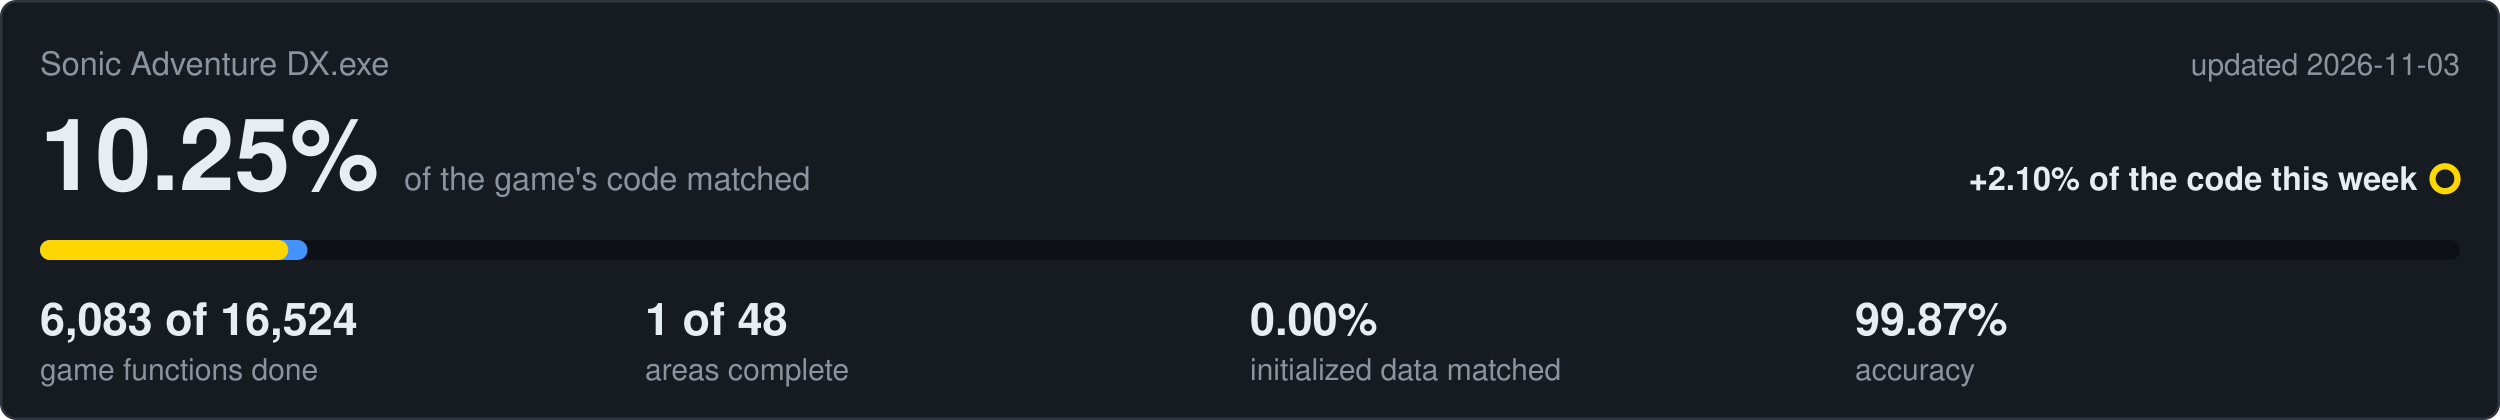
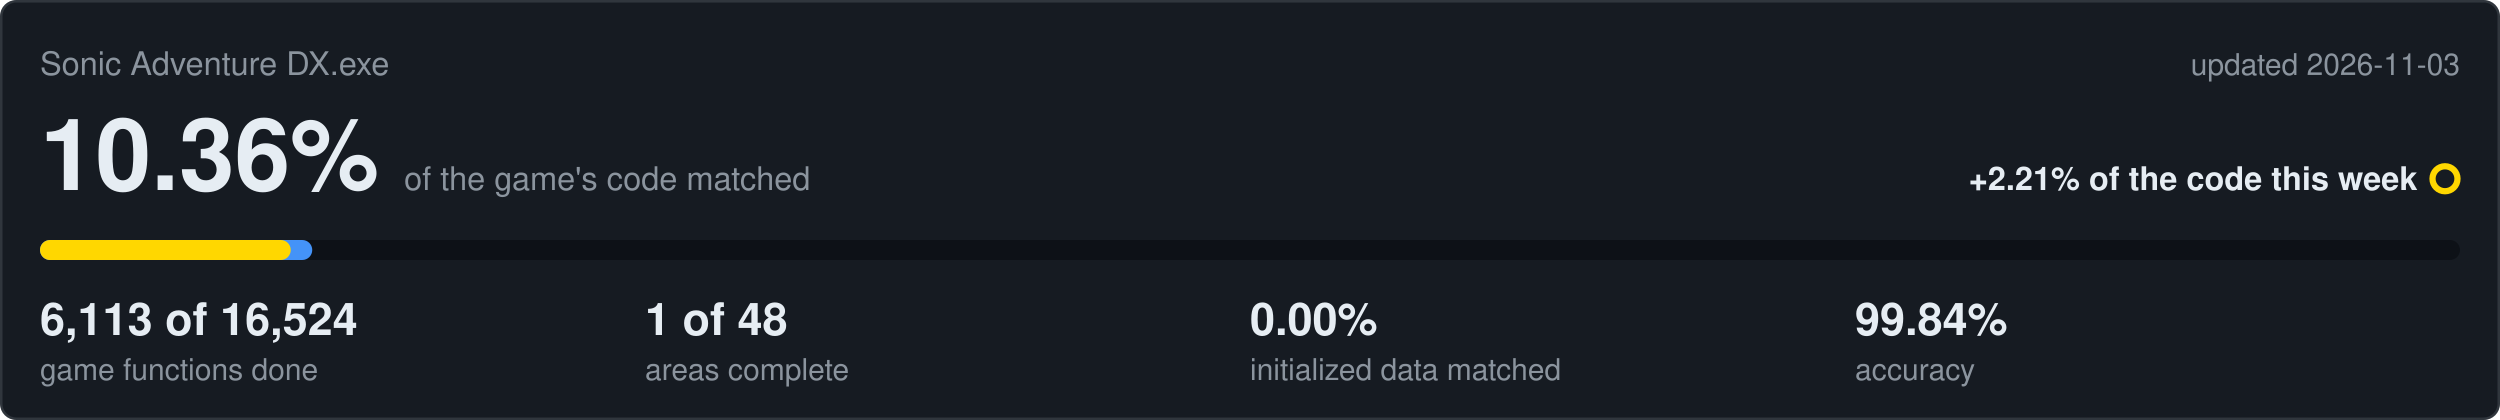
<svg xmlns="http://www.w3.org/2000/svg" viewBox="0 0 1000 168" width="1000" height="168">
  <rect x="0.5" y="0.5" width="999" height="167" rx="6" fill="#161b22" stroke="#30363d" />
  <text x="16" y="30" font-family="Segoe UI,Helvetica,Arial,sans-serif" font-size="13" fill="#8b949e">Sonic Adventure DX.exe</text>
  <text x="984" y="30" text-anchor="end" font-family="Segoe UI,Helvetica,Arial,sans-serif" font-size="12" fill="#8b949e">updated 2026-11-03</text>
-   <text x="16" y="76" font-family="Segoe UI,Helvetica,Arial,sans-serif" font-size="40" font-weight="600" fill="#e6edf3">10.25%<tspan dx="10" font-size="13" font-weight="400" fill="#8b949e">of the game's code matched</tspan>
+   <text x="16" y="76" font-family="Segoe UI,Helvetica,Arial,sans-serif" font-size="40" font-weight="600" fill="#e6edf3">10.36%<tspan dx="10" font-size="13" font-weight="400" fill="#8b949e">of the game's code matched</tspan>
  </text>
-   <text x="967" y="76" text-anchor="end" font-family="Segoe UI,Helvetica,Arial,sans-serif" font-size="13" font-weight="600" fill="#e6edf3">+2.10% of the code this week</text>
+   <text x="967" y="76" text-anchor="end" font-family="Segoe UI,Helvetica,Arial,sans-serif" font-size="13" font-weight="600" fill="#e6edf3">+2.21% of the code this week</text>
  <circle cx="978" cy="71.5" r="5" fill="none" stroke="#ffd700" stroke-width="2.5" />
  <rect x="16" y="96" width="968" height="8" rx="4" fill="#0d1117" />
-   <rect x="16" y="96" width="107.0" height="8" rx="4" fill="#4493f8" />
-   <rect x="16" y="96" width="99.3" height="8" rx="4" fill="#ffd700" />
-   <text x="16" y="134" font-family="Segoe UI,Helvetica,Arial,sans-serif" font-size="18" font-weight="600" fill="#e6edf3">6,083 of 16,524</text>
+   <rect x="16" y="96" width="108.9" height="8" rx="4" fill="#4493f8" />
+   <rect x="16" y="96" width="100.3" height="8" rx="4" fill="#ffd700" />
+   <text x="16" y="134" font-family="Segoe UI,Helvetica,Arial,sans-serif" font-size="18" font-weight="600" fill="#e6edf3">6,113 of 16,524</text>
  <text x="16" y="152" font-family="Segoe UI,Helvetica,Arial,sans-serif" font-size="12" fill="#8b949e">game functions done</text>
  <text x="258" y="134" font-family="Segoe UI,Helvetica,Arial,sans-serif" font-size="18" font-weight="600" fill="#e6edf3">1 of 48</text>
  <text x="258" y="152" font-family="Segoe UI,Helvetica,Arial,sans-serif" font-size="12" fill="#8b949e">areas complete</text>
  <text x="500" y="134" font-family="Segoe UI,Helvetica,Arial,sans-serif" font-size="18" font-weight="600" fill="#e6edf3">0.00%</text>
  <text x="500" y="152" font-family="Segoe UI,Helvetica,Arial,sans-serif" font-size="12" fill="#8b949e">initialized data matched</text>
-   <text x="742" y="134" font-family="Segoe UI,Helvetica,Arial,sans-serif" font-size="18" font-weight="600" fill="#e6edf3">99.87%</text>
+   <text x="742" y="134" font-family="Segoe UI,Helvetica,Arial,sans-serif" font-size="18" font-weight="600" fill="#e6edf3">99.84%</text>
  <text x="742" y="152" font-family="Segoe UI,Helvetica,Arial,sans-serif" font-size="12" fill="#8b949e">accuracy</text>
</svg>
